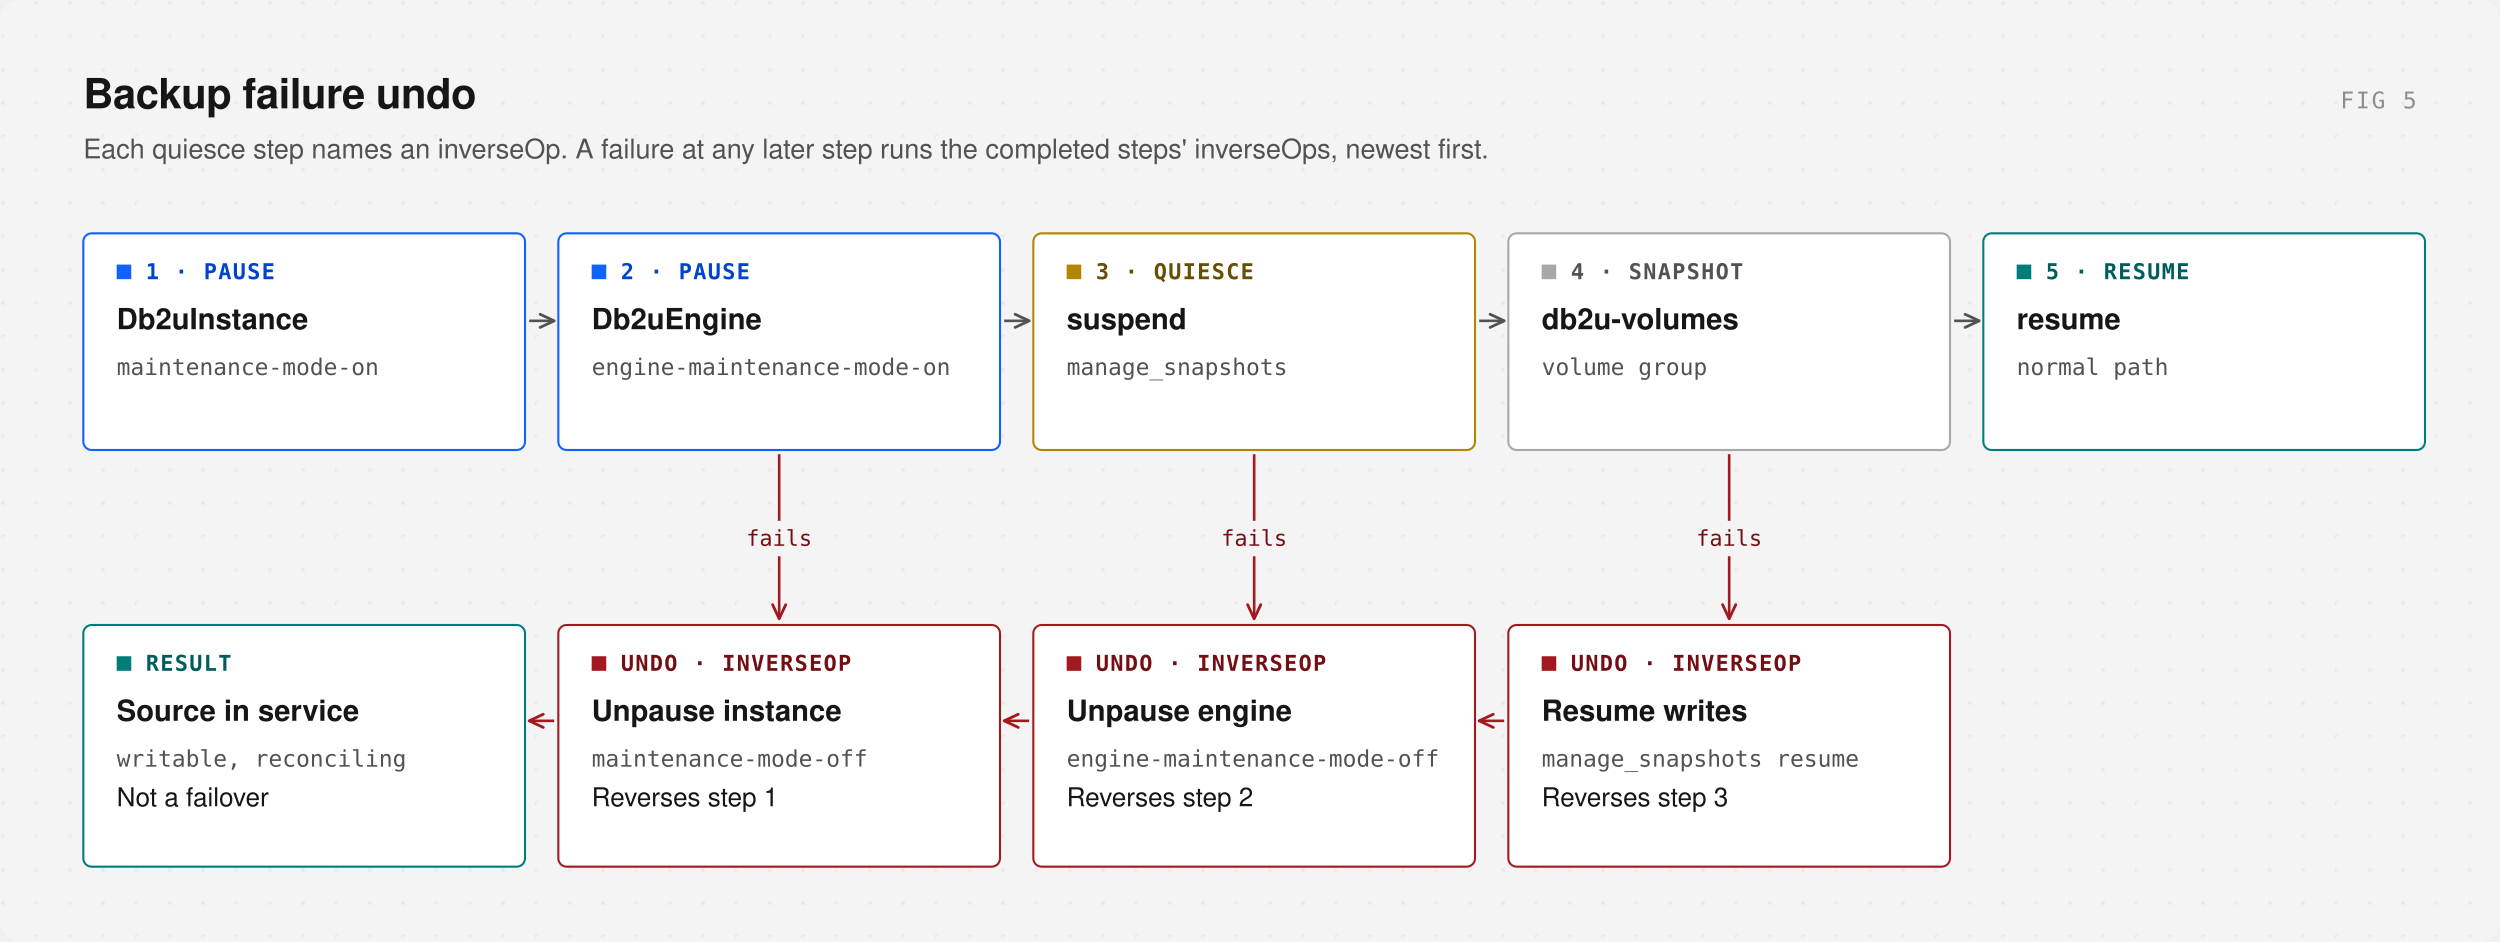
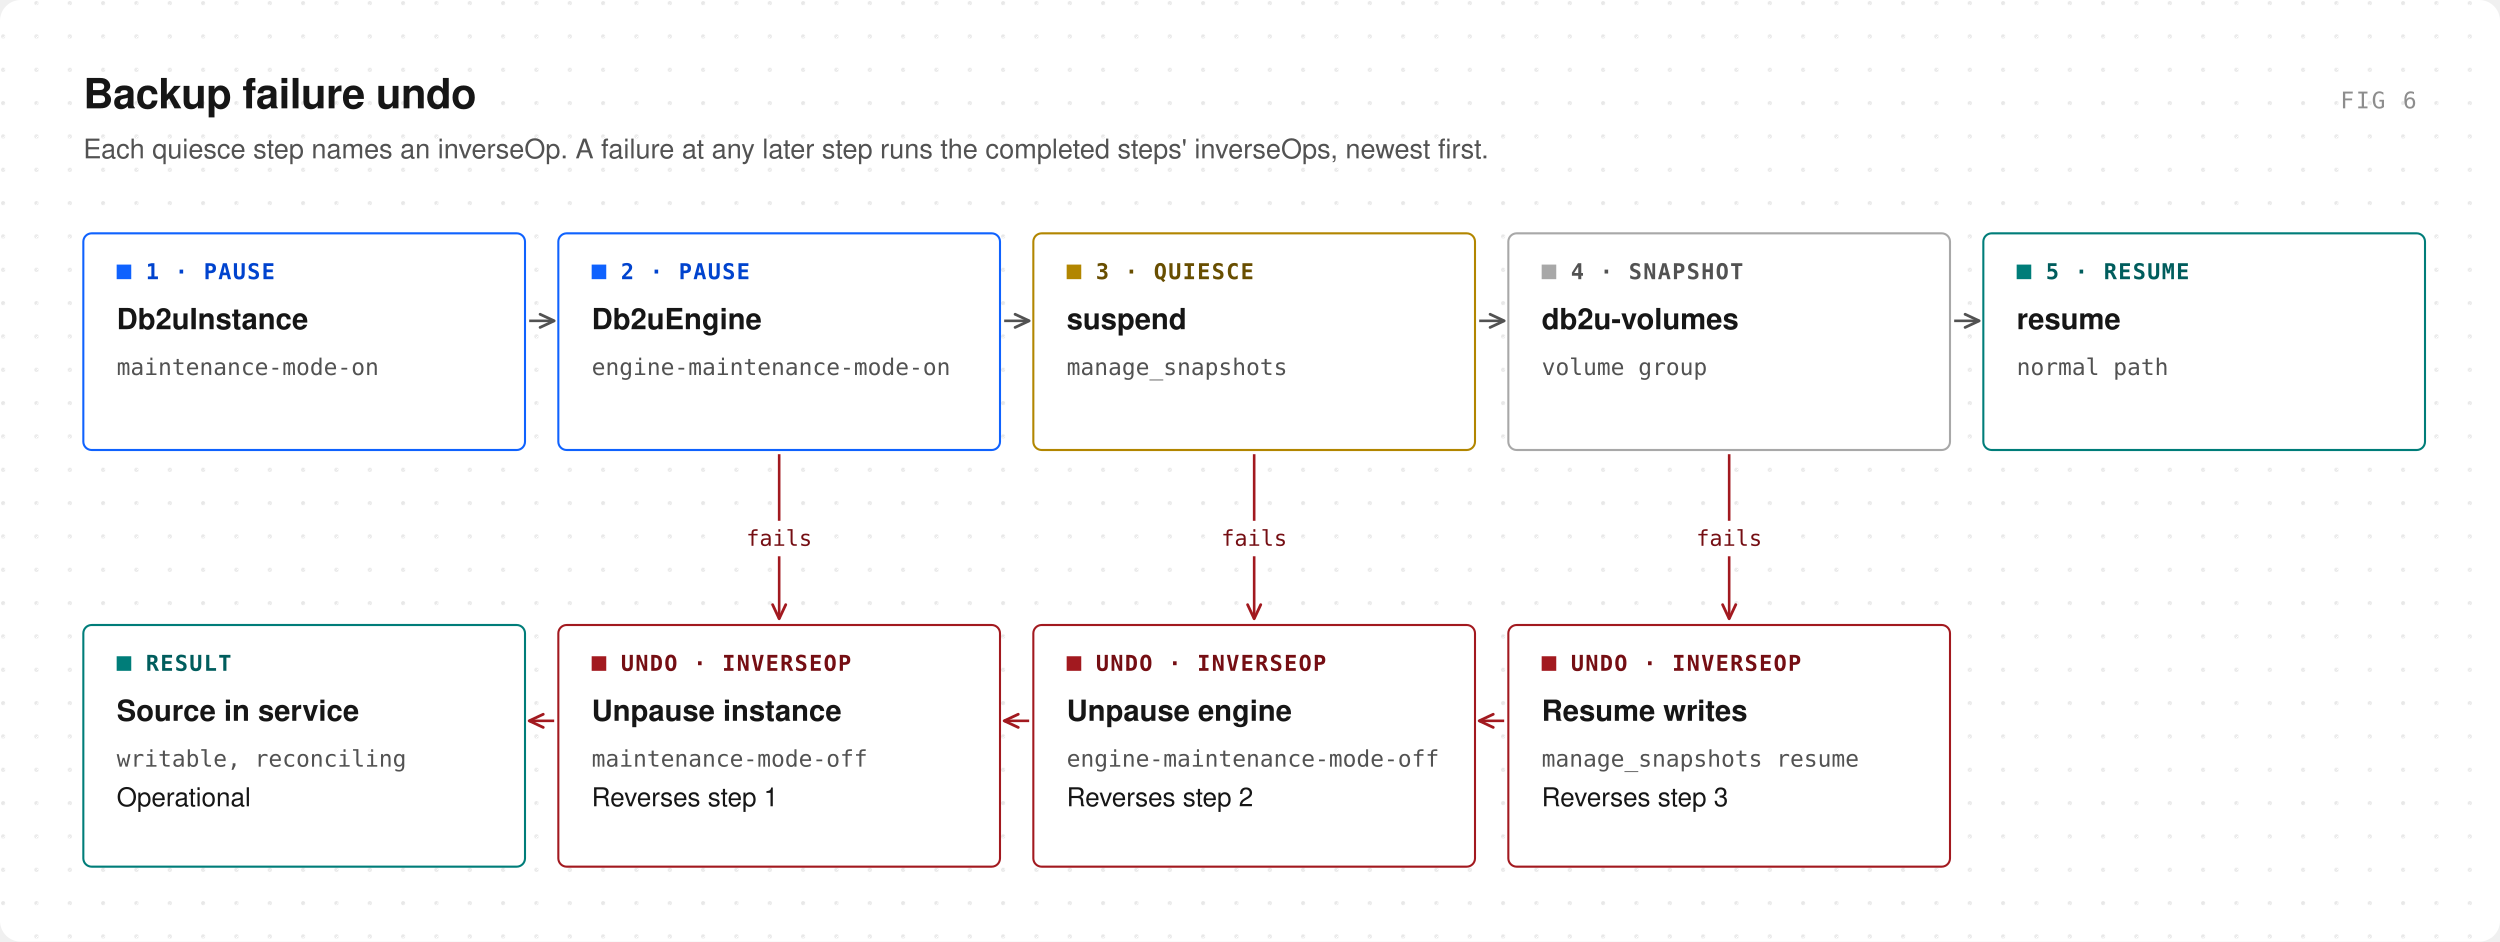
<svg xmlns="http://www.w3.org/2000/svg" id="db2u-failover-light" viewBox="0 0 1200 452" width="1200" height="452" role="img" aria-labelledby="db2u-failover-light-t db2u-failover-light-d">
  <style>#db2u-failover-light text{font-family:'IBM Plex Sans', -apple-system, BlinkMacSystemFont, 'Segoe UI', Helvetica, Arial, sans-serif}#db2u-failover-light .ttl{font-size:20px;font-weight:600;fill:#161616;letter-spacing:-0.01em}#db2u-failover-light .sub{font-size:13px;fill:#525252}#db2u-failover-light .fig{font-family:'IBM Plex Mono', ui-monospace, SFMono-Regular, Menlo, Consolas, monospace;font-size:11px;font-weight:500;fill:#8D8D8D;letter-spacing:0.08em}#db2u-failover-light .eye{font-size:10.5px;font-weight:600;letter-spacing:0.06em;font-family:'IBM Plex Mono', ui-monospace, SFMono-Regular, Menlo, Consolas, monospace}#db2u-failover-light .h{font-size:14px;font-weight:600;fill:#161616}#db2u-failover-light .hm{font-family:'IBM Plex Mono', ui-monospace, SFMono-Regular, Menlo, Consolas, monospace;font-size:13px;font-weight:600;fill:#161616}#db2u-failover-light .gh{font-size:13px;font-weight:600;fill:#161616}#db2u-failover-light .b{font-size:12.5px;fill:#161616}#db2u-failover-light .m{font-family:'IBM Plex Mono', ui-monospace, SFMono-Regular, Menlo, Consolas, monospace;font-size:11px;fill:#525252}#db2u-failover-light .mv{font-family:'IBM Plex Mono', ui-monospace, SFMono-Regular, Menlo, Consolas, monospace;font-size:12px;font-weight:500;fill:#161616}#db2u-failover-light .lab{font-family:'IBM Plex Mono', ui-monospace, SFMono-Regular, Menlo, Consolas, monospace;font-size:10.5px;fill:#525252}#db2u-failover-light .labd{font-family:'IBM Plex Mono', ui-monospace, SFMono-Regular, Menlo, Consolas, monospace;font-size:10.5px;font-weight:500;fill:#750E13}#db2u-failover-light .hd{font-family:'IBM Plex Mono', ui-monospace, SFMono-Regular, Menlo, Consolas, monospace;font-size:10.5px;font-weight:500;fill:#8D8D8D;letter-spacing:0.08em}</style>
  <defs>
    <marker id="db2u-failover-light-m-neu" viewBox="0 0 10 10" refX="9" refY="5" markerWidth="9" markerHeight="9" markerUnits="userSpaceOnUse" orient="auto">
      <path d="M1.5 1.5L9 5L1.5 8.5" fill="none" style="stroke:#525252" stroke-width="1.5" stroke-linecap="round" stroke-linejoin="round" />
    </marker>
    <marker id="db2u-failover-light-m-pri" viewBox="0 0 10 10" refX="9" refY="5" markerWidth="9" markerHeight="9" markerUnits="userSpaceOnUse" orient="auto">
      <path d="M1.5 1.5L9 5L1.5 8.5" fill="none" style="stroke:#0F62FE" stroke-width="1.5" stroke-linecap="round" stroke-linejoin="round" />
    </marker>
    <marker id="db2u-failover-light-m-sec" viewBox="0 0 10 10" refX="9" refY="5" markerWidth="9" markerHeight="9" markerUnits="userSpaceOnUse" orient="auto">
      <path d="M1.5 1.5L9 5L1.5 8.5" fill="none" style="stroke:#007D79" stroke-width="1.5" stroke-linecap="round" stroke-linejoin="round" />
    </marker>
    <marker id="db2u-failover-light-m-cau" viewBox="0 0 10 10" refX="9" refY="5" markerWidth="9" markerHeight="9" markerUnits="userSpaceOnUse" orient="auto">
      <path d="M1.5 1.5L9 5L1.5 8.5" fill="none" style="stroke:#B28600" stroke-width="1.5" stroke-linecap="round" stroke-linejoin="round" />
    </marker>
    <marker id="db2u-failover-light-m-dan" viewBox="0 0 10 10" refX="9" refY="5" markerWidth="9" markerHeight="9" markerUnits="userSpaceOnUse" orient="auto">
      <path d="M1.5 1.5L9 5L1.5 8.5" fill="none" style="stroke:#A2191F" stroke-width="1.5" stroke-linecap="round" stroke-linejoin="round" />
    </marker>
    <pattern id="db2u-failover-light-pat" width="16" height="16" patternUnits="userSpaceOnUse">
      <circle cx="1.5" cy="1.5" r="1" style="fill:#E8E8E8" />
    </pattern>
  </defs>
-   <rect width="1200" height="452" rx="10" style="fill:#F4F4F4" />
+   <rect width="1200" height="452" rx="10" style="fill:#FFFFFF" />
  <rect width="1200" height="452" rx="10" fill="url(#db2u-failover-light-pat)" />
  <text x="40" y="52" class="ttl">Backup failure undo</text>
  <text x="40" y="76" class="sub">Each quiesce step names an inverseOp. A failure at any later step runs the completed steps' inverseOps, newest first.</text>
-   <text x="1160" y="52" class="fig" text-anchor="end">FIG 5</text>
+   <text x="1160" y="52" class="fig" text-anchor="end">FIG 6</text>
  <g>
    <rect x="40" y="112" width="212" height="104" rx="4" style="fill:#FFFFFF;stroke:#0F62FE" stroke-width="1" />
    <rect x="56" y="127" width="7" height="7" style="fill:#0F62FE" />
    <text x="70" y="134" class="eye" style="fill:#0043CE">1 · PAUSE</text>
    <text x="56" y="158" class="h">Db2uInstance</text>
    <text x="56" y="180" class="m">maintenance-mode-on</text>
  </g>
  <path d="M254 154H266" fill="none" style="stroke:#525252" stroke-width="1.25" stroke-linejoin="round" marker-end="url(#db2u-failover-light-m-neu)" />
  <g>
    <rect x="268" y="112" width="212" height="104" rx="4" style="fill:#FFFFFF;stroke:#0F62FE" stroke-width="1" />
    <rect x="284" y="127" width="7" height="7" style="fill:#0F62FE" />
    <text x="298" y="134" class="eye" style="fill:#0043CE">2 · PAUSE</text>
    <text x="284" y="158" class="h">Db2uEngine</text>
    <text x="284" y="180" class="m">engine-maintenance-mode-on</text>
  </g>
  <path d="M482 154H494" fill="none" style="stroke:#525252" stroke-width="1.25" stroke-linejoin="round" marker-end="url(#db2u-failover-light-m-neu)" />
  <g>
    <rect x="496" y="112" width="212" height="104" rx="4" style="fill:#FFFFFF;stroke:#B28600" stroke-width="1" />
    <rect x="512" y="127" width="7" height="7" style="fill:#B28600" />
    <text x="526" y="134" class="eye" style="fill:#684E00">3 · QUIESCE</text>
    <text x="512" y="158" class="h">suspend</text>
    <text x="512" y="180" class="m">manage_snapshots</text>
  </g>
  <path d="M710 154H722" fill="none" style="stroke:#525252" stroke-width="1.25" stroke-linejoin="round" marker-end="url(#db2u-failover-light-m-neu)" />
  <g>
    <rect x="724" y="112" width="212" height="104" rx="4" style="fill:#FFFFFF;stroke:#A8A8A8" stroke-width="1" />
    <rect x="740" y="127" width="7" height="7" style="fill:#A8A8A8" />
    <text x="754" y="134" class="eye" style="fill:#525252">4 · SNAPSHOT</text>
    <text x="740" y="158" class="h">db2u-volumes</text>
    <text x="740" y="180" class="m">volume group</text>
  </g>
  <path d="M938 154H950" fill="none" style="stroke:#525252" stroke-width="1.25" stroke-linejoin="round" marker-end="url(#db2u-failover-light-m-neu)" />
  <g>
    <rect x="952" y="112" width="212" height="104" rx="4" style="fill:#FFFFFF;stroke:#007D79" stroke-width="1" />
    <rect x="968" y="127" width="7" height="7" style="fill:#007D79" />
    <text x="982" y="134" class="eye" style="fill:#005D5D">5 · RESUME</text>
    <text x="968" y="158" class="h">resume</text>
    <text x="968" y="180" class="m">normal path</text>
  </g>
  <g>
    <rect x="268" y="300" width="212" height="116" rx="4" style="fill:#FFFFFF;stroke:#A2191F" stroke-width="1" />
    <rect x="284" y="315" width="7" height="7" style="fill:#A2191F" />
    <text x="298" y="322" class="eye" style="fill:#750E13">UNDO · INVERSEOP</text>
    <text x="284" y="346" class="h">Unpause instance</text>
    <text x="284" y="368" class="m">maintenance-mode-off</text>
    <text x="284" y="387" class="b">Reverses step 1</text>
  </g>
  <path d="M374 218V297" fill="none" style="stroke:#A2191F" stroke-width="1.25" stroke-linejoin="round" marker-end="url(#db2u-failover-light-m-dan)" />
-   <rect x="352.3" y="250" width="43.5" height="17" rx="3" style="fill:#F4F4F4" />
+   <rect x="352.3" y="250" width="43.5" height="17" rx="3" style="fill:#FFFFFF" />
  <text x="374" y="262" class="labd" text-anchor="middle">fails</text>
  <g>
    <rect x="496" y="300" width="212" height="116" rx="4" style="fill:#FFFFFF;stroke:#A2191F" stroke-width="1" />
    <rect x="512" y="315" width="7" height="7" style="fill:#A2191F" />
    <text x="526" y="322" class="eye" style="fill:#750E13">UNDO · INVERSEOP</text>
    <text x="512" y="346" class="h">Unpause engine</text>
    <text x="512" y="368" class="m">engine-maintenance-mode-off</text>
    <text x="512" y="387" class="b">Reverses step 2</text>
  </g>
  <path d="M602 218V297" fill="none" style="stroke:#A2191F" stroke-width="1.25" stroke-linejoin="round" marker-end="url(#db2u-failover-light-m-dan)" />
-   <rect x="580.3" y="250" width="43.5" height="17" rx="3" style="fill:#F4F4F4" />
+   <rect x="580.3" y="250" width="43.5" height="17" rx="3" style="fill:#FFFFFF" />
  <text x="602" y="262" class="labd" text-anchor="middle">fails</text>
  <g>
    <rect x="724" y="300" width="212" height="116" rx="4" style="fill:#FFFFFF;stroke:#A2191F" stroke-width="1" />
    <rect x="740" y="315" width="7" height="7" style="fill:#A2191F" />
    <text x="754" y="322" class="eye" style="fill:#750E13">UNDO · INVERSEOP</text>
    <text x="740" y="346" class="h">Resume writes</text>
    <text x="740" y="368" class="m">manage_snapshots resume</text>
    <text x="740" y="387" class="b">Reverses step 3</text>
  </g>
  <path d="M830 218V297" fill="none" style="stroke:#A2191F" stroke-width="1.25" stroke-linejoin="round" marker-end="url(#db2u-failover-light-m-dan)" />
-   <rect x="808.3" y="250" width="43.5" height="17" rx="3" style="fill:#F4F4F4" />
+   <rect x="808.3" y="250" width="43.5" height="17" rx="3" style="fill:#FFFFFF" />
  <text x="830" y="262" class="labd" text-anchor="middle">fails</text>
  <g>
    <rect x="40" y="300" width="212" height="116" rx="4" style="fill:#FFFFFF;stroke:#007D79" stroke-width="1" />
    <rect x="56" y="315" width="7" height="7" style="fill:#007D79" />
    <text x="70" y="322" class="eye" style="fill:#005D5D">RESULT</text>
    <text x="56" y="346" class="h">Source in service</text>
    <text x="56" y="368" class="m">writable, reconciling</text>
-     <text x="56" y="387" class="b">Not a failover</text>
+     <text x="56" y="387" class="b">Operational</text>
  </g>
  <path d="M722 346H710" fill="none" style="stroke:#A2191F" stroke-width="1.25" stroke-linejoin="round" marker-end="url(#db2u-failover-light-m-dan)" />
  <path d="M494 346H482" fill="none" style="stroke:#A2191F" stroke-width="1.25" stroke-linejoin="round" marker-end="url(#db2u-failover-light-m-dan)" />
  <path d="M266 346H254" fill="none" style="stroke:#A2191F" stroke-width="1.25" stroke-linejoin="round" marker-end="url(#db2u-failover-light-m-dan)" />
</svg>
